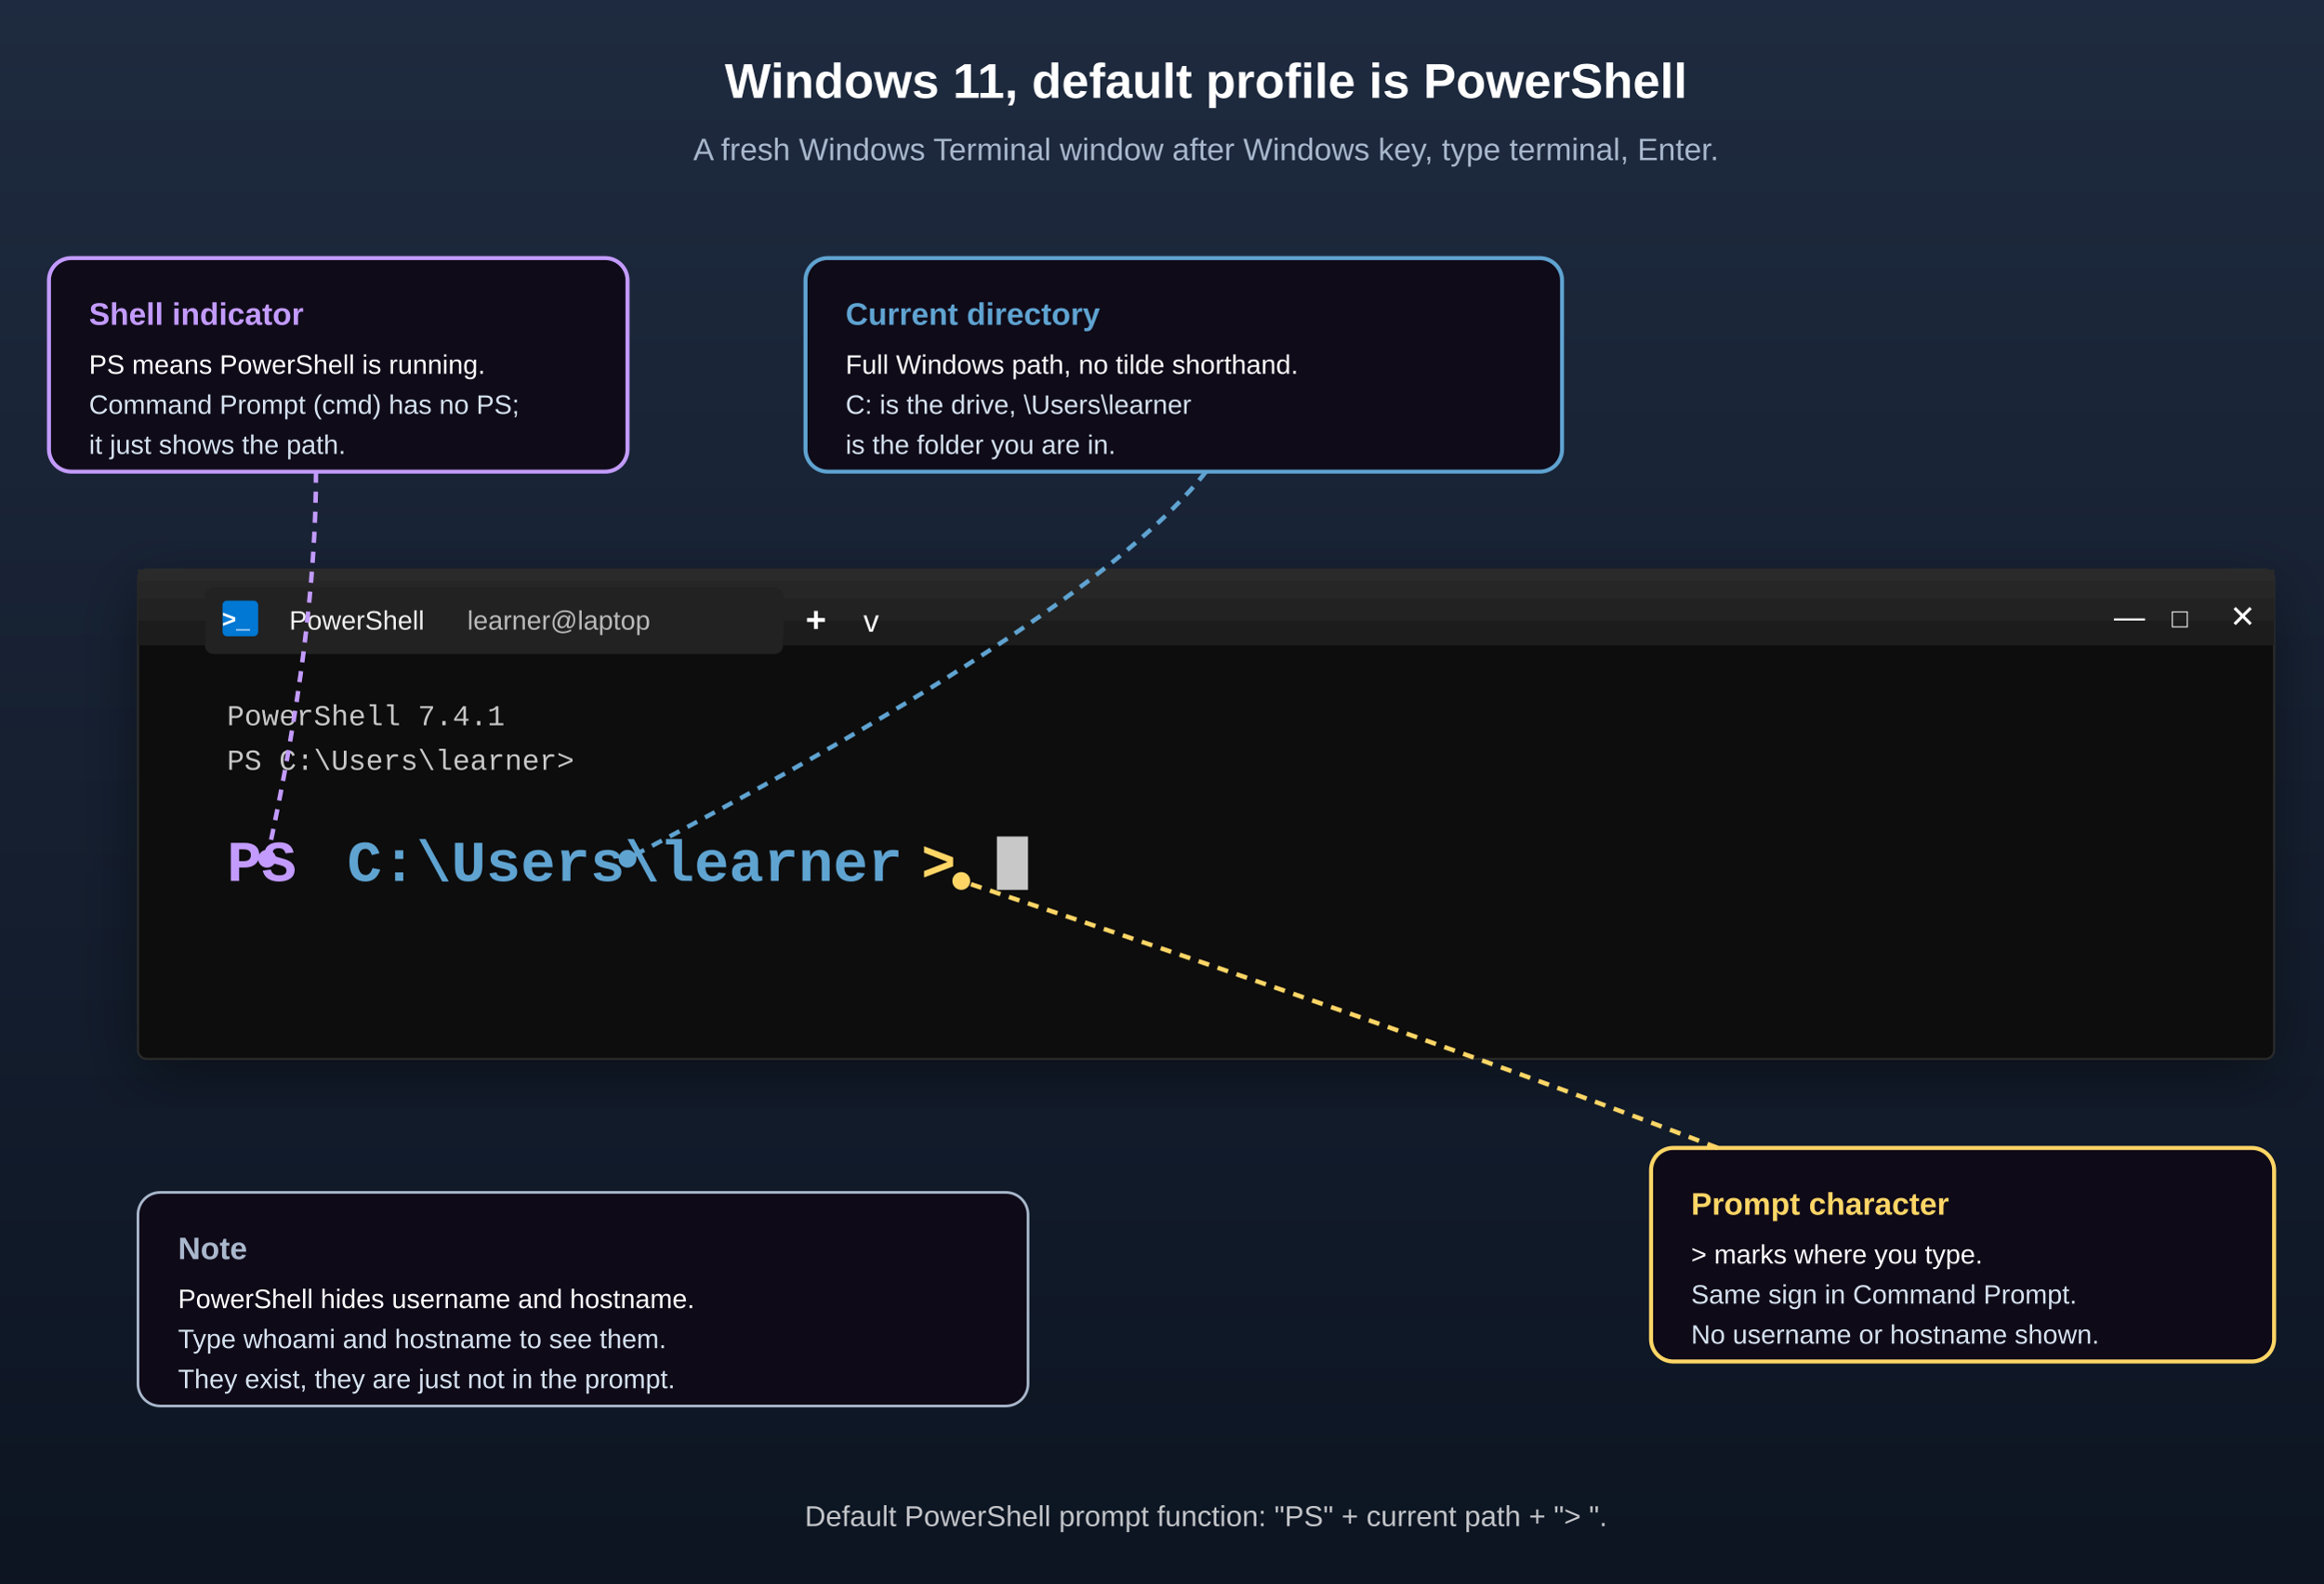
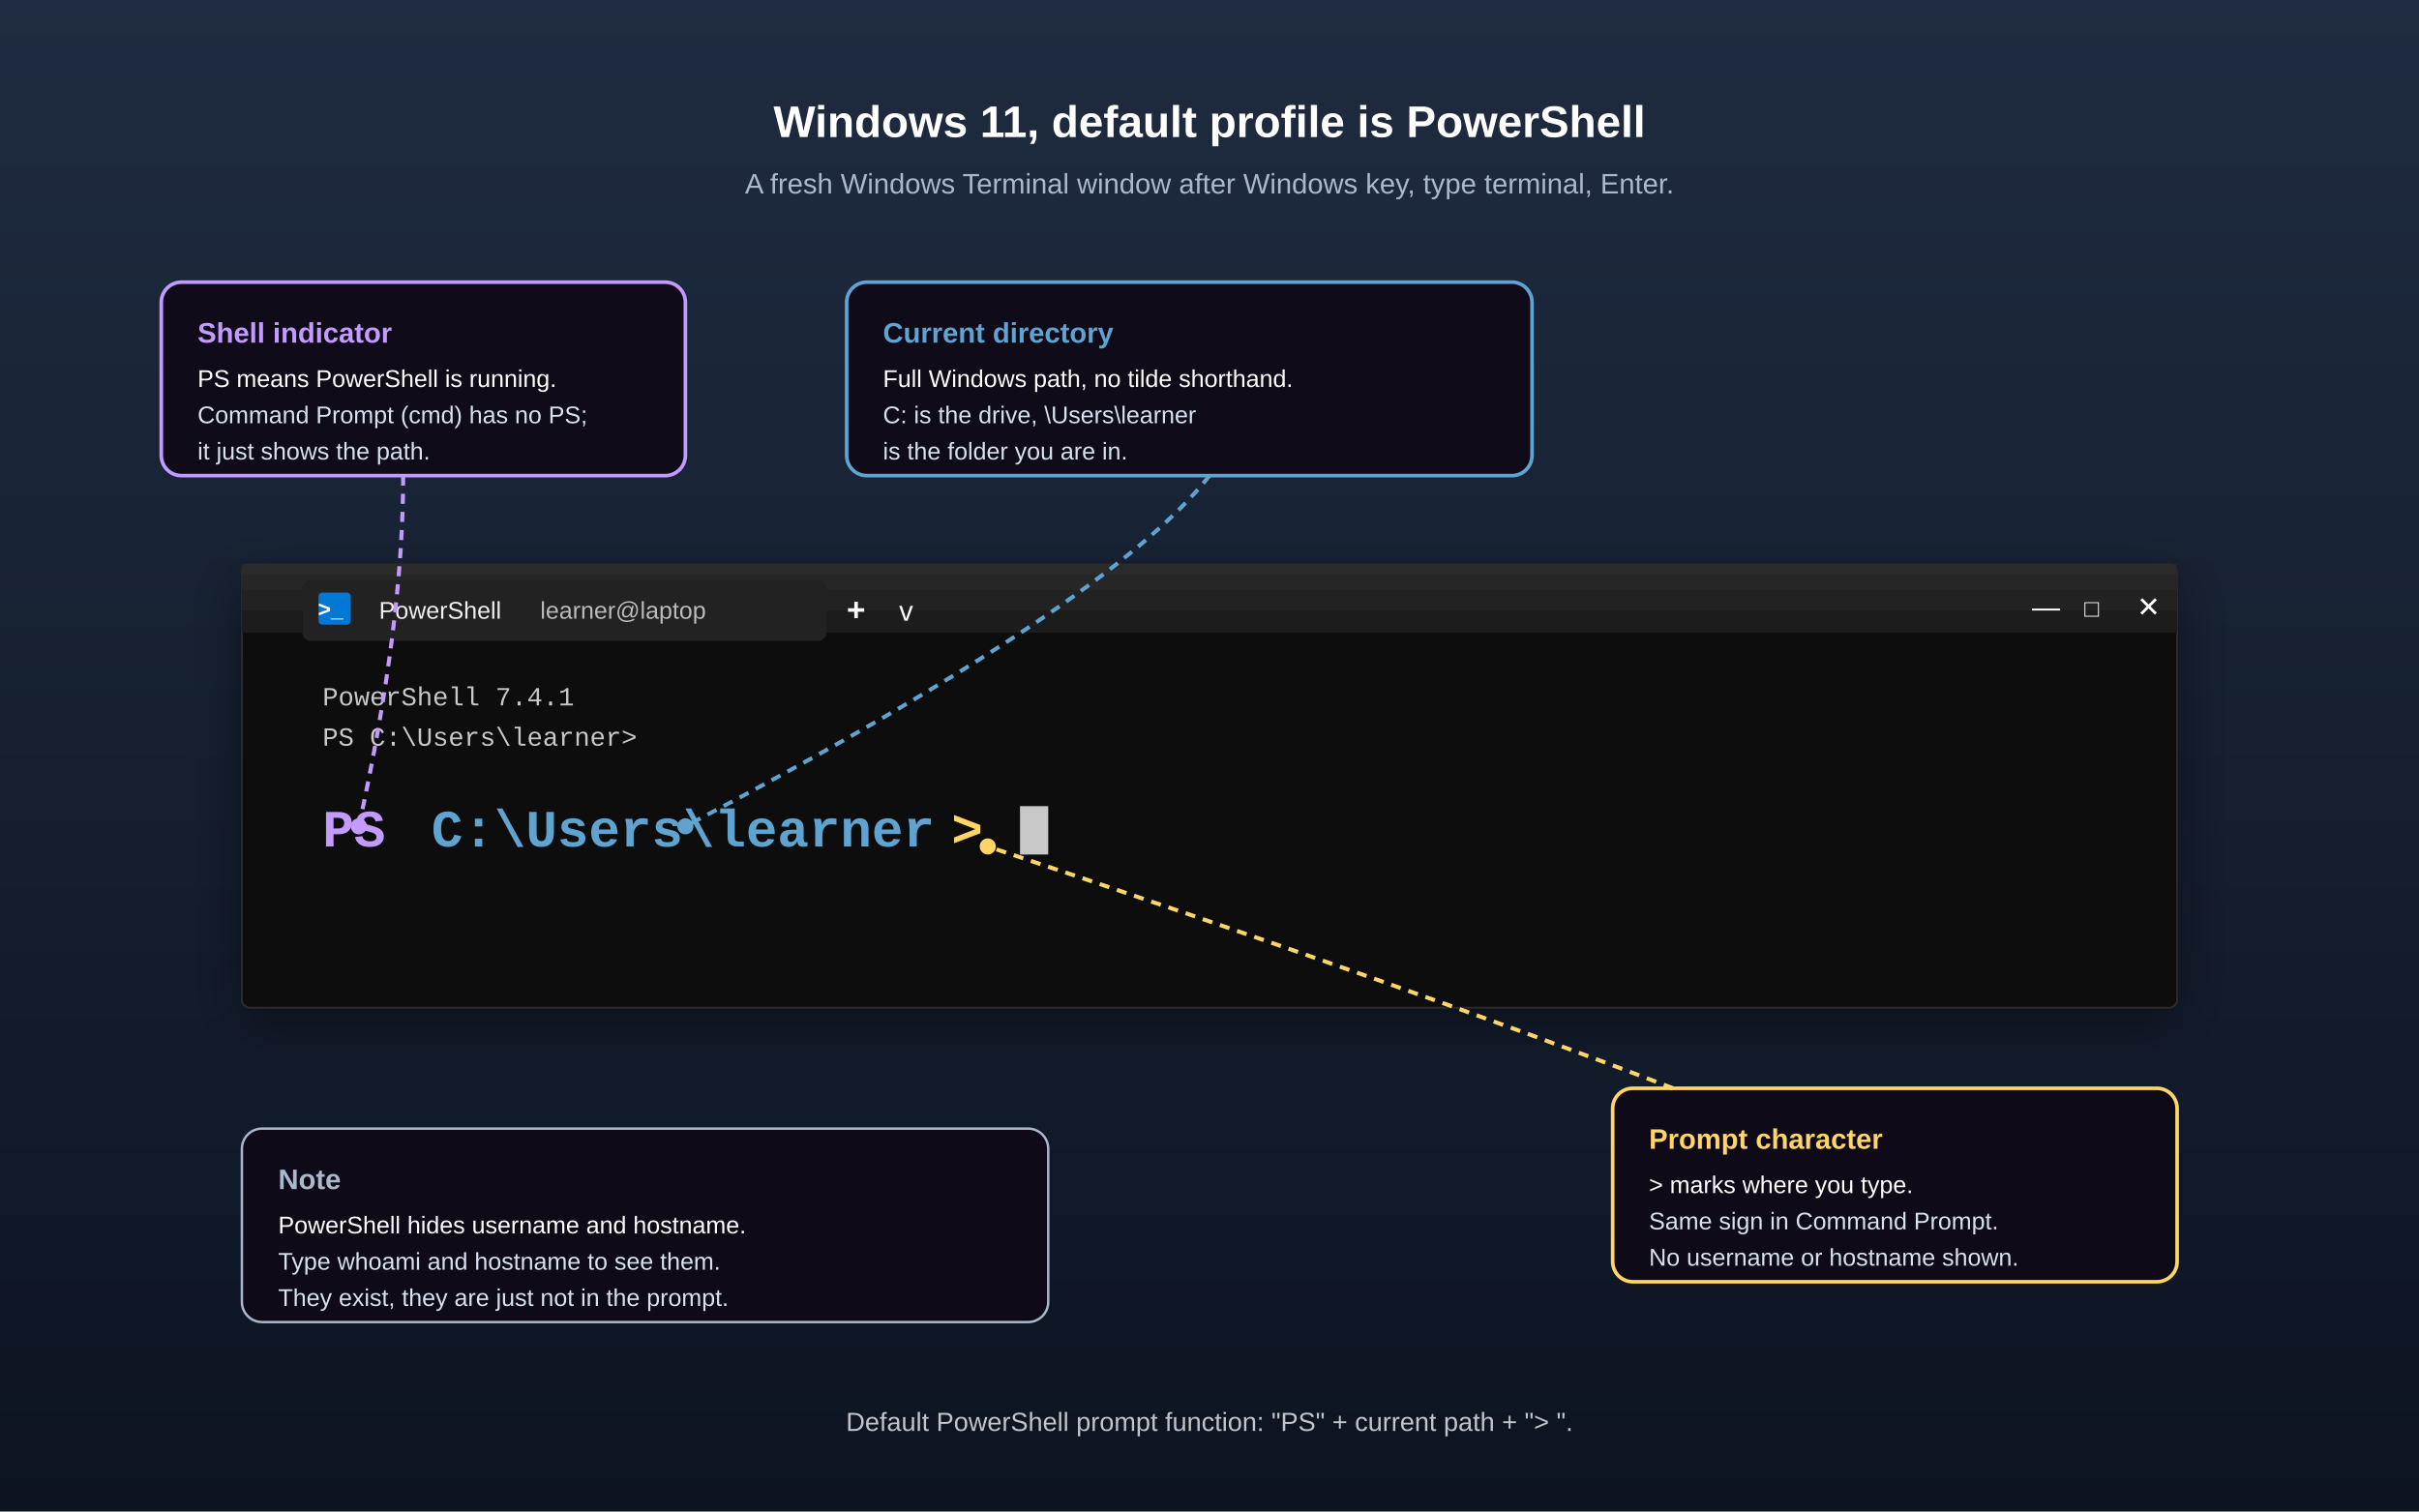
- <svg xmlns="http://www.w3.org/2000/svg" viewBox="58 24 1044 712" width="1044" height="712" role="img" aria-labelledby="win-title win-desc">
+ <svg xmlns="http://www.w3.org/2000/svg" viewBox="0 0 1200 750" role="img" aria-labelledby="win-title win-desc">
  <defs>
    <linearGradient id="bgW" x1="0" y1="0" x2="0" y2="1">
      <stop offset="0" stop-color="#1F2B40" />
      <stop offset="1" stop-color="#0C1421" />
    </linearGradient>
    <linearGradient id="tbW" x1="0" y1="0" x2="0" y2="1">
      <stop offset="0" stop-color="#2B2B2B" />
      <stop offset="1" stop-color="#1A1A1A" />
    </linearGradient>
    <filter id="shadowW" x="-10%" y="-10%" width="120%" height="120%">
      <feGaussianBlur in="SourceAlpha" stdDeviation="14" />
      <feOffset dx="0" dy="8" />
      <feComponentTransfer>
        <feFuncA type="linear" slope="0.4" />
      </feComponentTransfer>
      <feMerge>
        <feMergeNode />
        <feMergeNode in="SourceGraphic" />
      </feMerge>
    </filter>
    <style>
      .ui { font-family: -apple-system, "Segoe UI", "Cantarell", system-ui, Arial, sans-serif; }
      .mono { font-family: "Cascadia Mono", "SF Mono", "Ubuntu Mono", Consolas, "Courier New", monospace; }
    </style>
  </defs>
  <rect width="1200" height="750" fill="url(#bgW)" />
  <text x="600" y="68" class="ui" font-size="22" font-weight="700" fill="#FFFFFF" text-anchor="middle">Windows 11, default profile is PowerShell</text>
  <text x="600" y="96" class="ui" font-size="14" fill="#A9B8CC" text-anchor="middle">A fresh Windows Terminal window after Windows key, type terminal, Enter.</text>
  <g filter="url(#shadowW)">
    <rect x="120" y="280" width="960" height="220" rx="4" fill="#0C0C0C" stroke="#2A2A2A" />
    <rect x="120" y="280" width="960" height="34" fill="url(#tbW)" />
    <rect x="150" y="288" width="260" height="30" rx="4" fill="#202020" />
    <rect x="158" y="294" width="16" height="16" fill="#0078D4" rx="2" />
    <text x="164" y="306" class="ui" font-size="11" font-weight="700" fill="#FFFFFF" text-anchor="middle">&gt;_</text>
    <text x="188" y="307" class="ui" font-size="12" fill="#F0F0F0">PowerShell</text>
    <text x="268" y="307" class="ui" font-size="12" fill="#BBBBBB">learner@laptop</text>
    <text x="420" y="308" class="ui" font-size="16" font-weight="700" fill="#FFFFFF">+</text>
    <text x="446" y="308" class="ui" font-size="14" fill="#FFFFFF">v</text>
    <text x="1008" y="306" class="ui" font-size="14" fill="#FFFFFF">—</text>
    <text x="1034" y="306" class="ui" font-size="12" fill="#FFFFFF">□</text>
    <text x="1060" y="306" class="ui" font-size="14" fill="#FFFFFF">✕</text>
    <text x="160" y="350" class="mono" font-size="13" fill="#C8C8C8">PowerShell 7.4.1</text>
    <text x="160" y="370" class="mono" font-size="13" fill="#C8C8C8">PS C:\Users\learner&gt; </text>
    <text x="160" y="420" class="mono" font-size="26" font-weight="700" fill="#C39BFF">PS</text>
    <text x="202" y="420" class="mono" font-size="26" fill="#C8C8C8"> </text>
    <text x="214" y="420" class="mono" font-size="26" font-weight="700" fill="#5FA3D1">C:\Users\learner</text>
    <text x="472" y="420" class="mono" font-size="26" font-weight="700" fill="#FFD666">&gt;</text>
    <text x="494" y="420" class="mono" font-size="26" fill="#C8C8C8"> </text>
    <rect x="506" y="400" width="14" height="24" fill="#C8C8C8">
      <animate attributeName="opacity" values="1;1;0;0;1" keyTimes="0;0.5;0.5;1;1" dur="1s" repeatCount="indefinite" />
    </rect>
  </g>
  <g>
    <rect x="80" y="140" width="260" height="96" rx="10" fill="#0F0A18" fill-opacity="0.95" stroke="#C39BFF" stroke-width="1.8" />
    <text x="98" y="170" class="ui" font-size="14" font-weight="700" fill="#C39BFF">Shell indicator</text>
    <text x="98" y="192" class="ui" font-size="12" fill="#FFFFFF">PS means PowerShell is running.</text>
    <text x="98" y="210" class="ui" font-size="12" fill="#D6E2F0">Command Prompt (cmd) has no PS;</text>
    <text x="98" y="228" class="ui" font-size="12" fill="#D6E2F0">it just shows the path.</text>
    <path d="M 200 236 Q 200 310 178 410" stroke="#C39BFF" stroke-width="2" fill="none" stroke-dasharray="5 4" />
    <circle cx="178" cy="410" r="4" fill="#C39BFF" />
  </g>
  <g>
    <rect x="420" y="140" width="340" height="96" rx="10" fill="#0F0A18" fill-opacity="0.95" stroke="#5FA3D1" stroke-width="1.8" />
    <text x="438" y="170" class="ui" font-size="14" font-weight="700" fill="#5FA3D1">Current directory</text>
    <text x="438" y="192" class="ui" font-size="12" fill="#FFFFFF">Full Windows path, no tilde shorthand.</text>
    <text x="438" y="210" class="ui" font-size="12" fill="#D6E2F0">C: is the drive, \Users\learner</text>
    <text x="438" y="228" class="ui" font-size="12" fill="#D6E2F0">is the folder you are in.</text>
    <path d="M 600 236 Q 550 300 340 410" stroke="#5FA3D1" stroke-width="2" fill="none" stroke-dasharray="5 4" />
    <circle cx="340" cy="410" r="4" fill="#5FA3D1" />
  </g>
  <g>
    <rect x="800" y="540" width="280" height="96" rx="10" fill="#0F0A18" fill-opacity="0.95" stroke="#FFD666" stroke-width="1.8" />
    <text x="818" y="570" class="ui" font-size="14" font-weight="700" fill="#FFD666">Prompt character</text>
    <text x="818" y="592" class="ui" font-size="12" fill="#FFFFFF">&gt; marks where you type.</text>
    <text x="818" y="610" class="ui" font-size="12" fill="#D6E2F0">Same sign in Command Prompt.</text>
    <text x="818" y="628" class="ui" font-size="12" fill="#D6E2F0">No username or hostname shown.</text>
    <path d="M 830 540 Q 700 490 490 420" stroke="#FFD666" stroke-width="2" fill="none" stroke-dasharray="5 4" />
    <circle cx="490" cy="420" r="4" fill="#FFD666" />
  </g>
  <g>
    <rect x="120" y="560" width="400" height="96" rx="10" fill="#0F0A18" fill-opacity="0.95" stroke="#A9B8CC" stroke-width="1.2" />
    <text x="138" y="590" class="ui" font-size="14" font-weight="700" fill="#A9B8CC">Note</text>
    <text x="138" y="612" class="ui" font-size="12" fill="#FFFFFF">PowerShell hides username and hostname.</text>
    <text x="138" y="630" class="ui" font-size="12" fill="#D6E2F0">Type whoami and hostname to see them.</text>
    <text x="138" y="648" class="ui" font-size="12" fill="#D6E2F0">They exist, they are just not in the prompt.</text>
  </g>
  <text x="600" y="710" class="ui" font-size="13" fill="#FFFFFF" fill-opacity="0.75" text-anchor="middle">Default PowerShell prompt function: "PS" + current path + "&gt; ".</text>
</svg>
